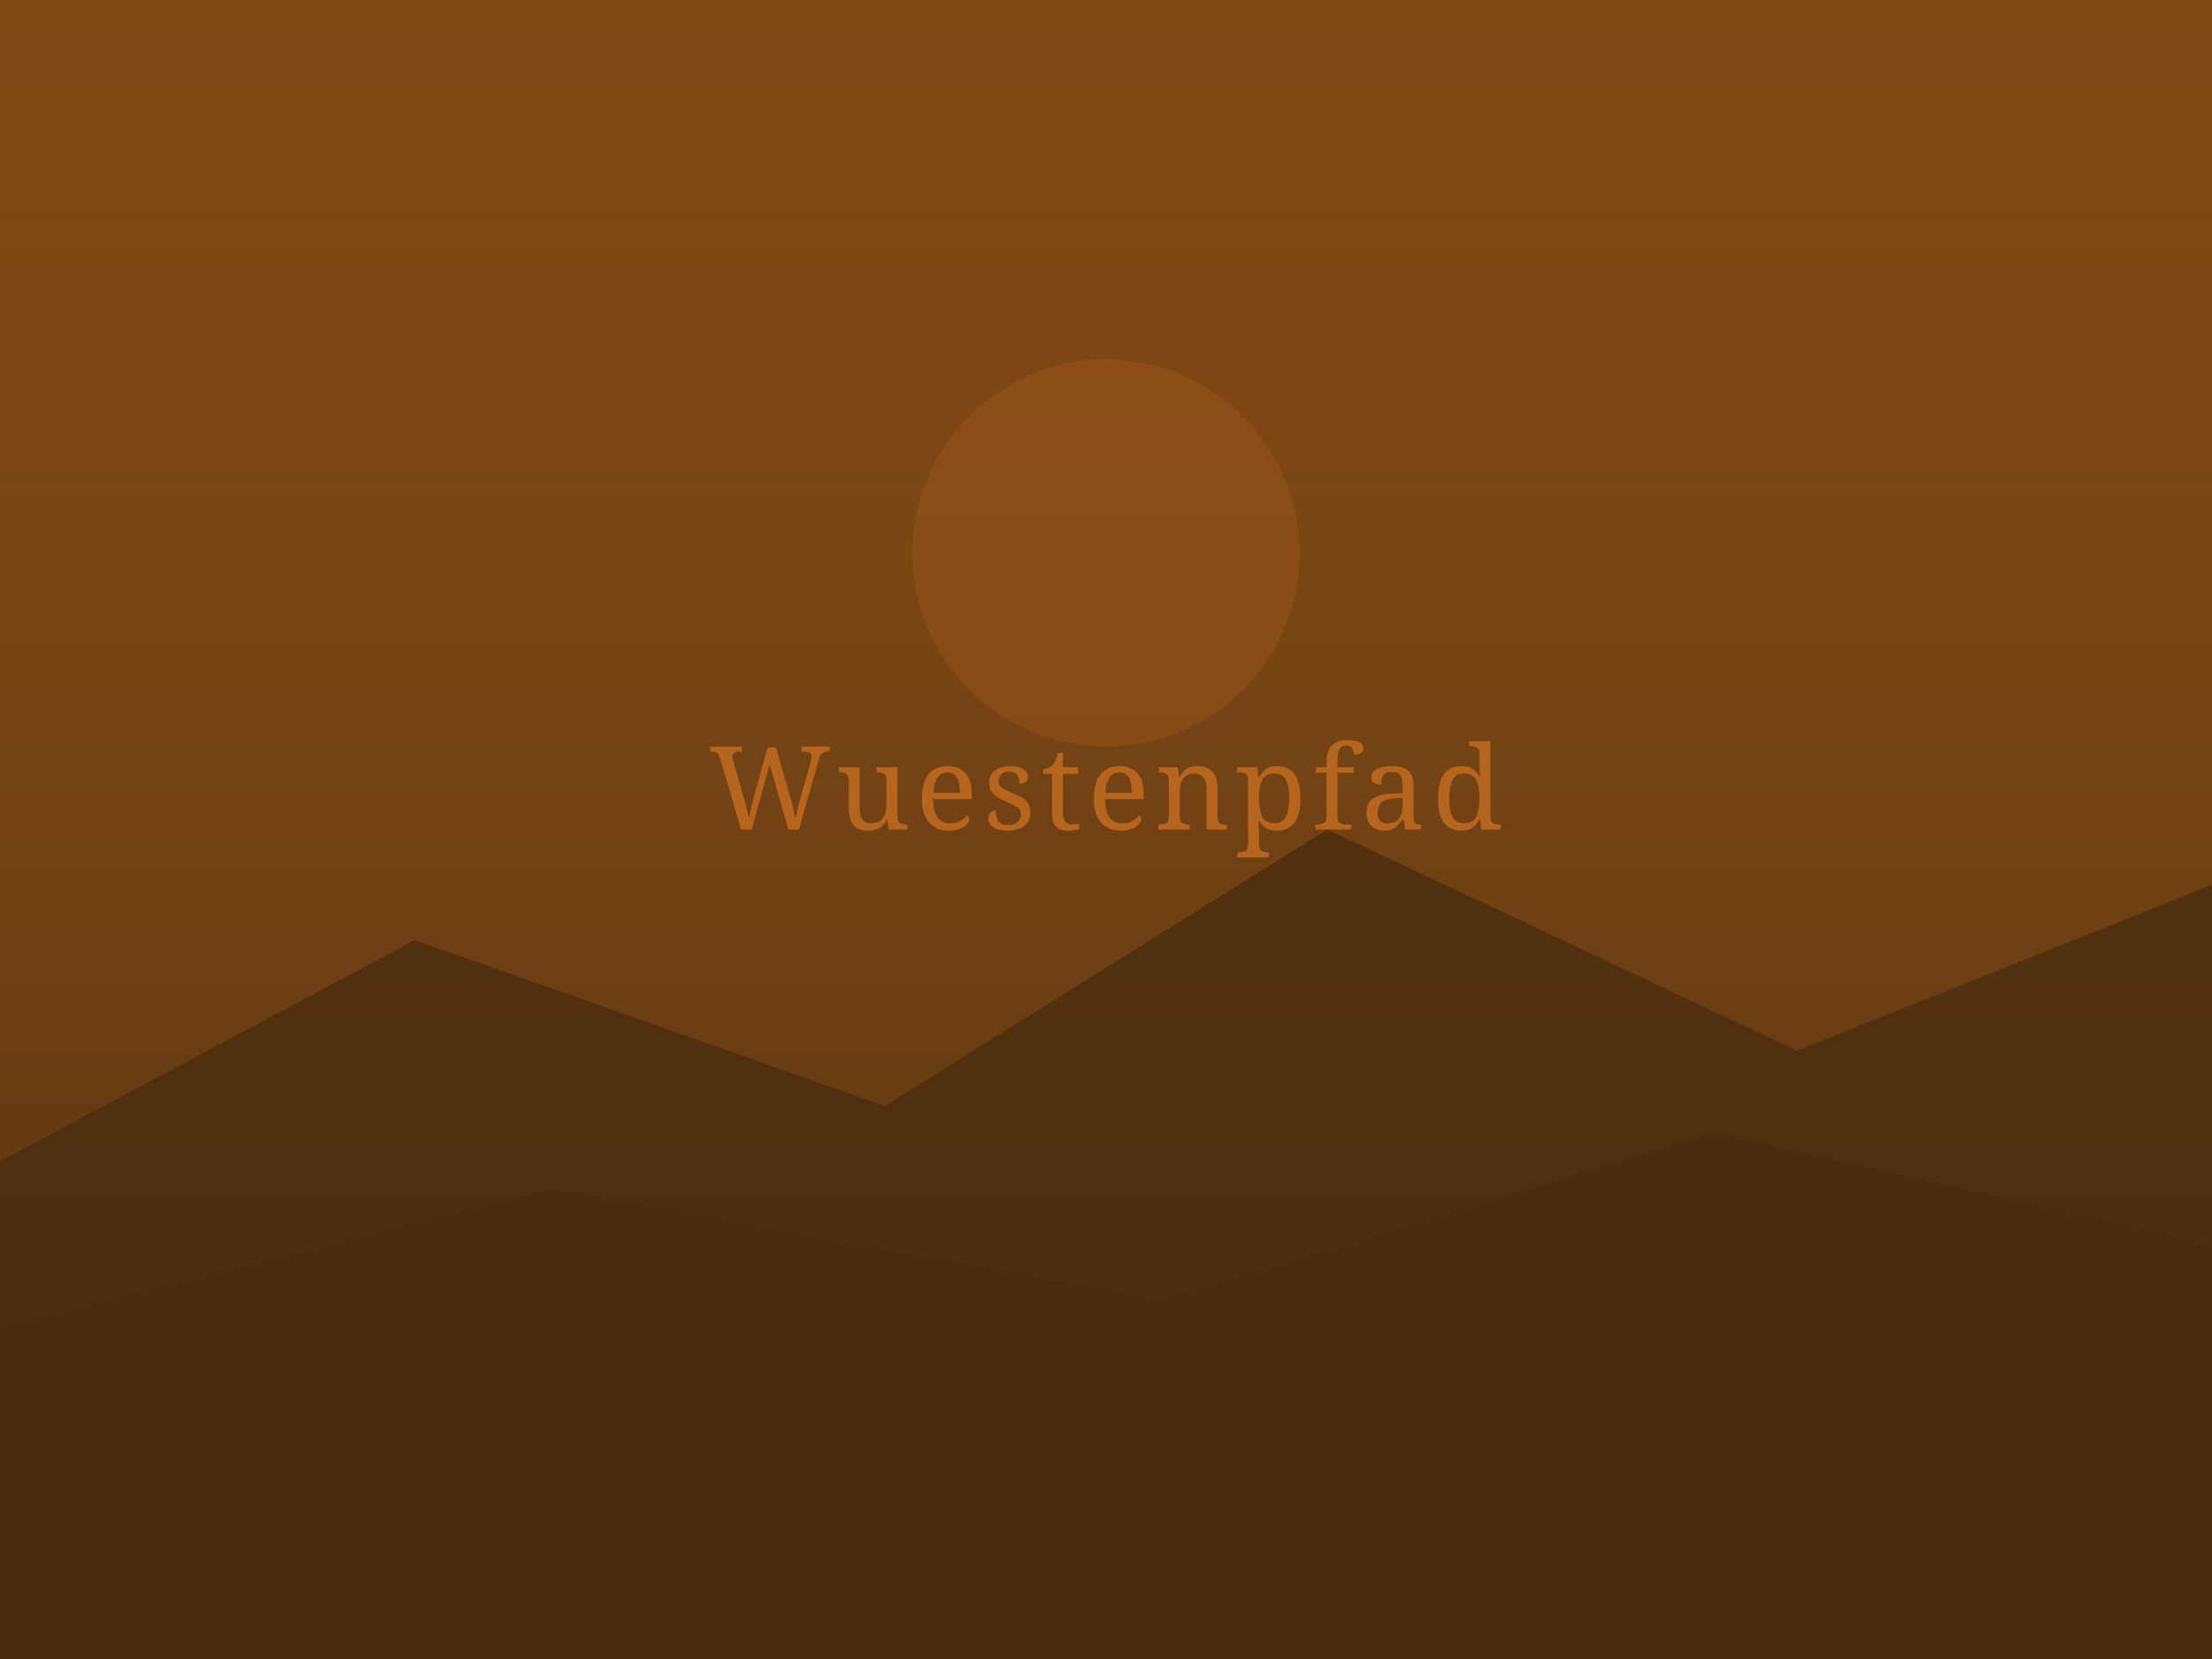
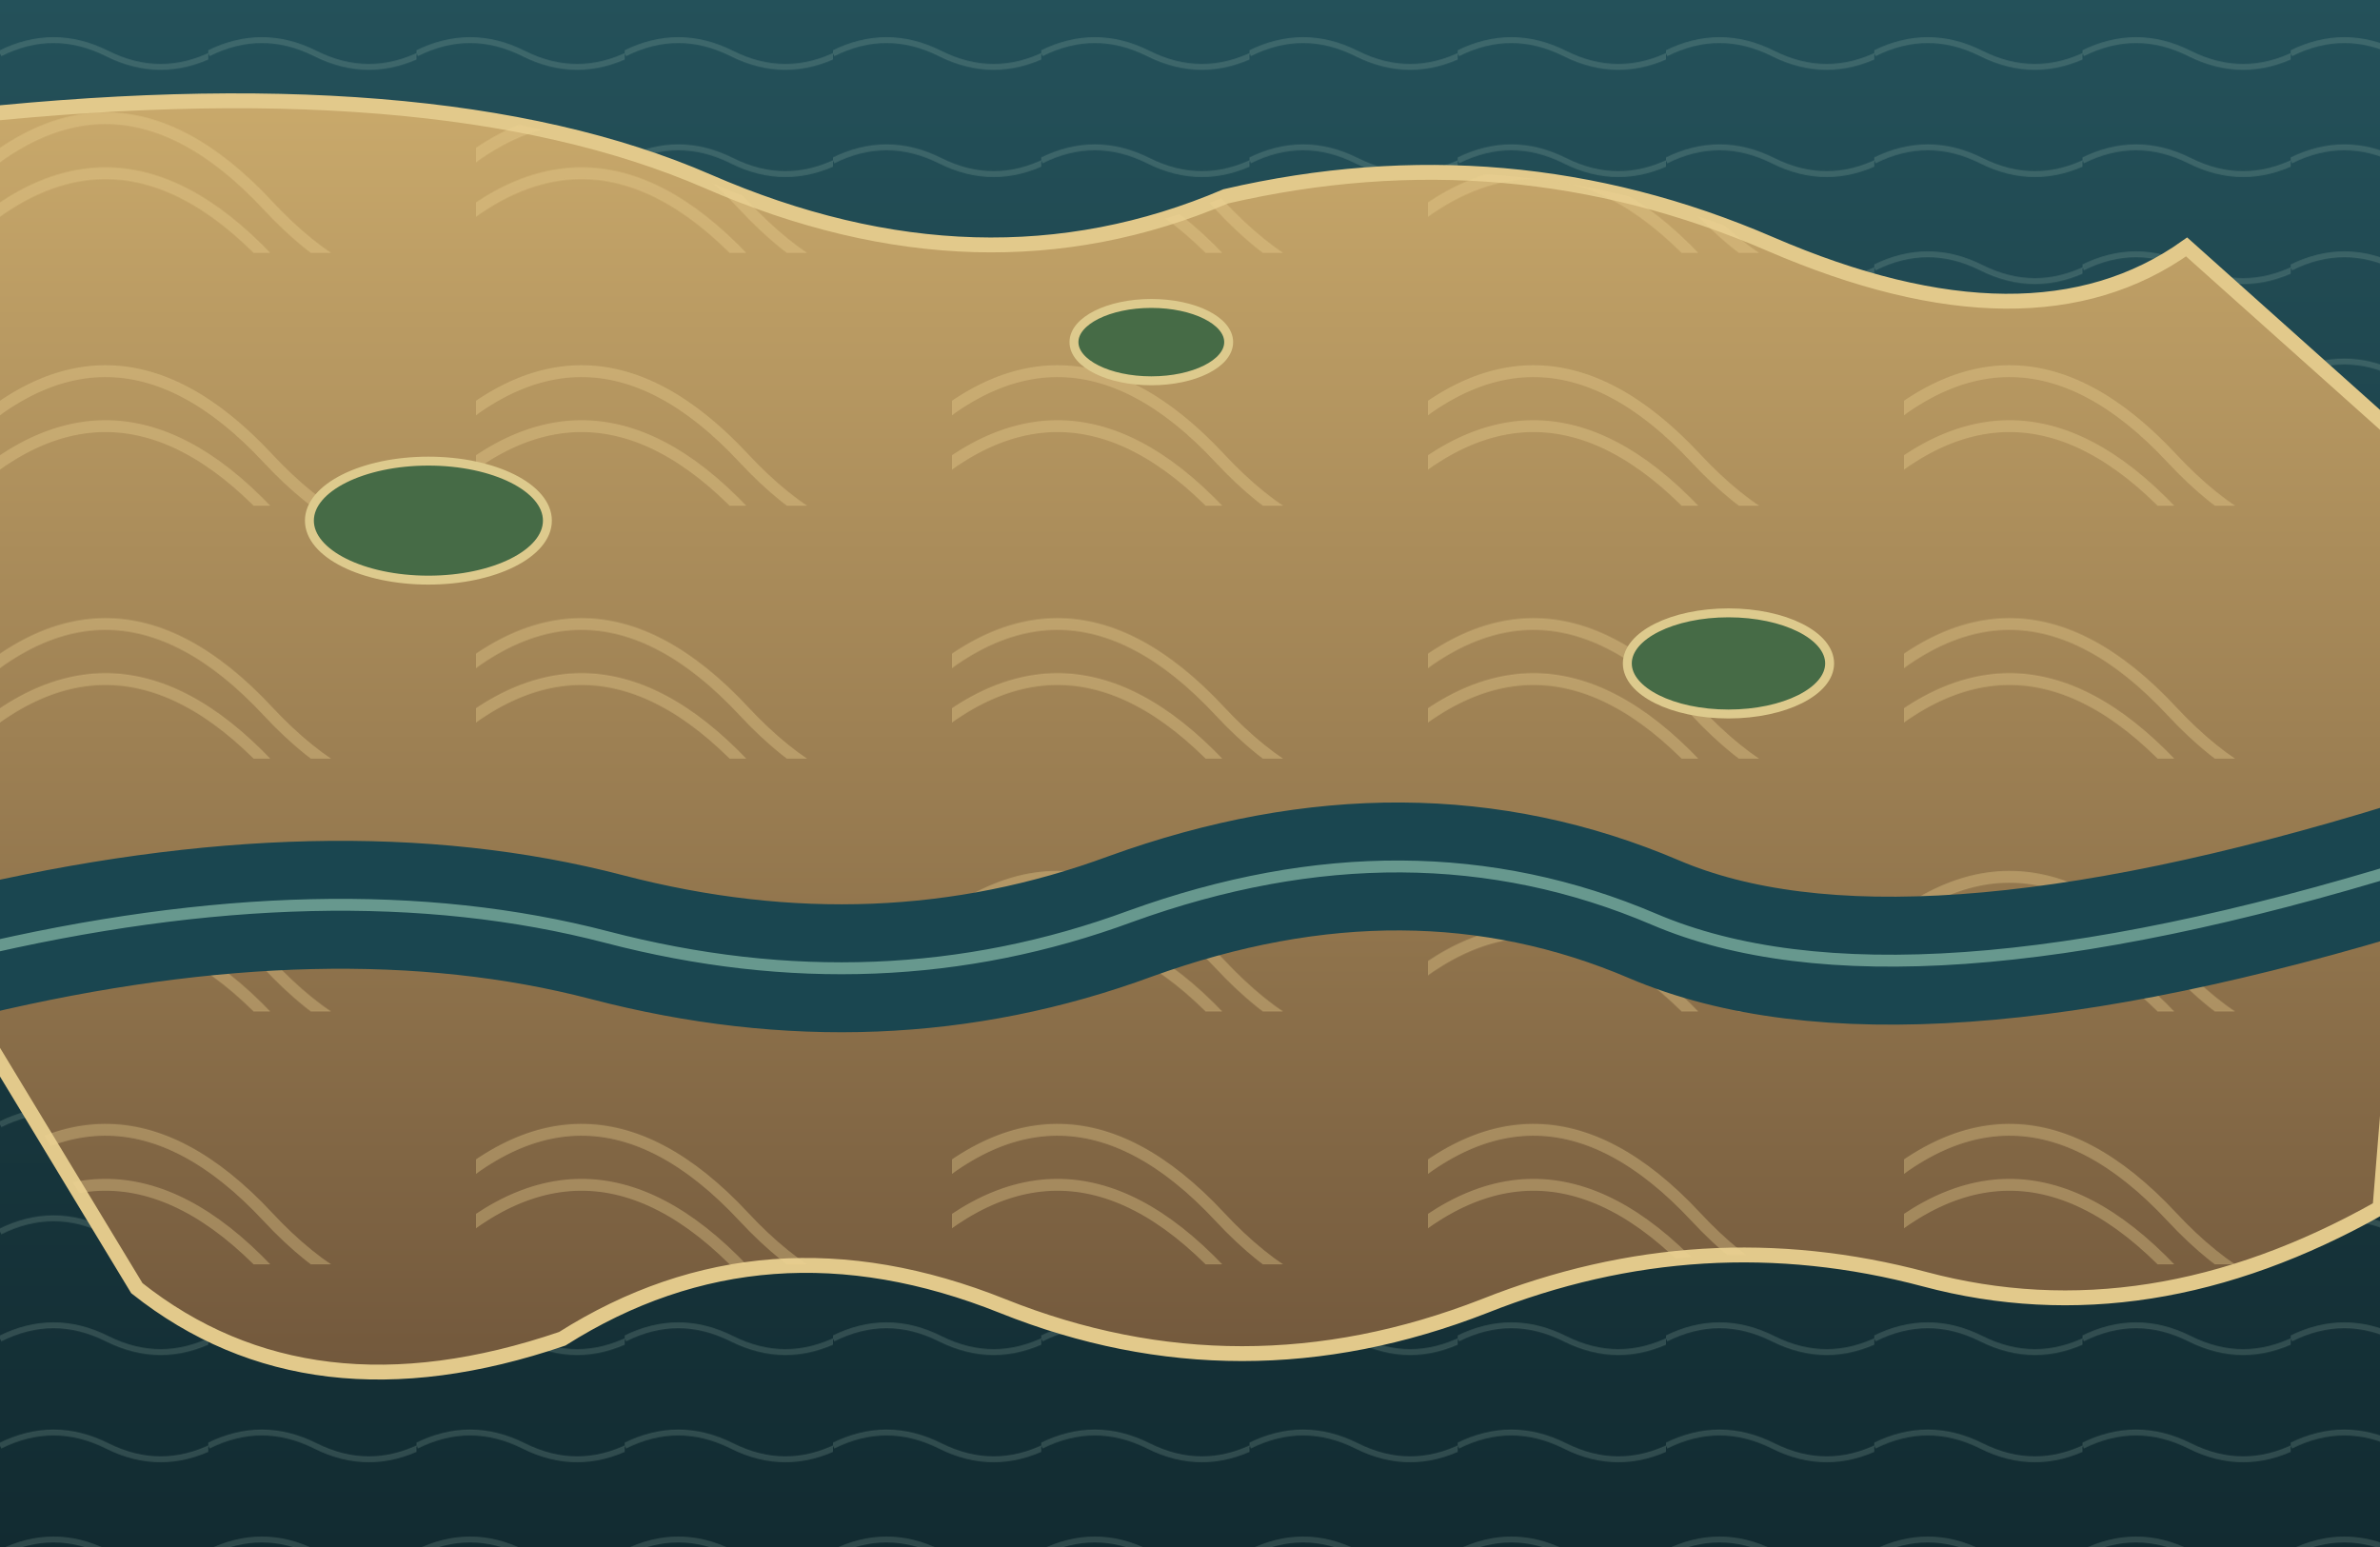
- <svg xmlns="http://www.w3.org/2000/svg" viewBox="0 0 800 600">
+ <svg xmlns="http://www.w3.org/2000/svg" viewBox="0 0 800 520">
  <defs>
-     <linearGradient id="m" x1="0" y1="0" x2="0" y2="1">
-       <stop offset="0%" stop-color="#b5651d" stop-opacity="0.5" />
-       <stop offset="100%" stop-color="#4a2c0e" />
+     <linearGradient id="sand" x2="0" y2="1">
+       <stop stop-color="#c9a96b" />
+       <stop offset="1" stop-color="#72583c" />
    </linearGradient>
+     <linearGradient id="sea" x2="0" y2="1">
+       <stop stop-color="#24515a" />
+       <stop offset="1" stop-color="#122b31" />
+     </linearGradient>
+     <pattern id="dunes" width="160" height="85" patternUnits="userSpaceOnUse">
+       <path d="M-20 70Q35 10 90 69t110 0M-20 88Q35 29 90 87t110 0" fill="none" stroke="#f0d393" stroke-opacity=".34" stroke-width="4" />
+     </pattern>
+     <pattern id="waves" width="70" height="36" patternUnits="userSpaceOnUse">
+       <path d="M0 18q18-9 36 0t36 0" fill="none" stroke="#a9c6b7" stroke-opacity=".2" stroke-width="2" />
+     </pattern>
  </defs>
-   <rect width="800" height="600" fill="#4a2c0e" />
-   <rect width="800" height="600" fill="url(#m)" />
-   <polygon points="0,420 150,340 320,400 480,300 650,380 800,320 800,600 0,600" fill="#4a2c0e" opacity="0.8" />
-   <polygon points="0,480 200,430 420,470 620,410 800,450 800,600 0,600" fill="#4a2c0e" />
-   <circle cx="400" cy="200" r="70" fill="#b5651d" opacity="0.25" />
-   <text x="400" y="300" font-family="Georgia, serif" font-size="42" fill="#b5651d" text-anchor="middle" letter-spacing="2">Wuestenpfad</text>
+   <rect width="800" height="520" fill="url(#sea)" />
+   <rect width="800" height="520" fill="url(#waves)" />
+   <path d="M-20 40Q146 21 238 61t174 5q95-22 183 16t140 1l85 76-20 247q-78 44-153 24t-148 9q-82 32-162 0t-148 11q-85 29-143-17L-20 324Z" fill="url(#sand)" stroke="#e2c98b" stroke-width="5" />
+   <path d="M-20 40Q146 21 238 61t174 5q95-22 183 16t140 1l85 76-20 247q-78 44-153 24t-148 9q-82 32-162 0t-148 11q-85 29-143-17L-20 324Z" fill="url(#dunes)" />
+   <path d="M-10 320Q112 291 204 315t176-7q94-34 176 1t254-18" fill="none" stroke="#1a4650" stroke-width="43" />
+   <path d="M-10 320Q112 291 204 315t176-7q94-34 176 1t254-18" fill="none" stroke="#86b9a7" stroke-opacity=".72" stroke-width="4" />
+   <g fill="#466b46" stroke="#ddca8d" stroke-width="3">
+     <ellipse cx="144" cy="175" rx="40" ry="20" />
+     <ellipse cx="581" cy="223" rx="34" ry="17" />
+     <ellipse cx="387" cy="115" rx="26" ry="13" />
+   </g>
</svg>
